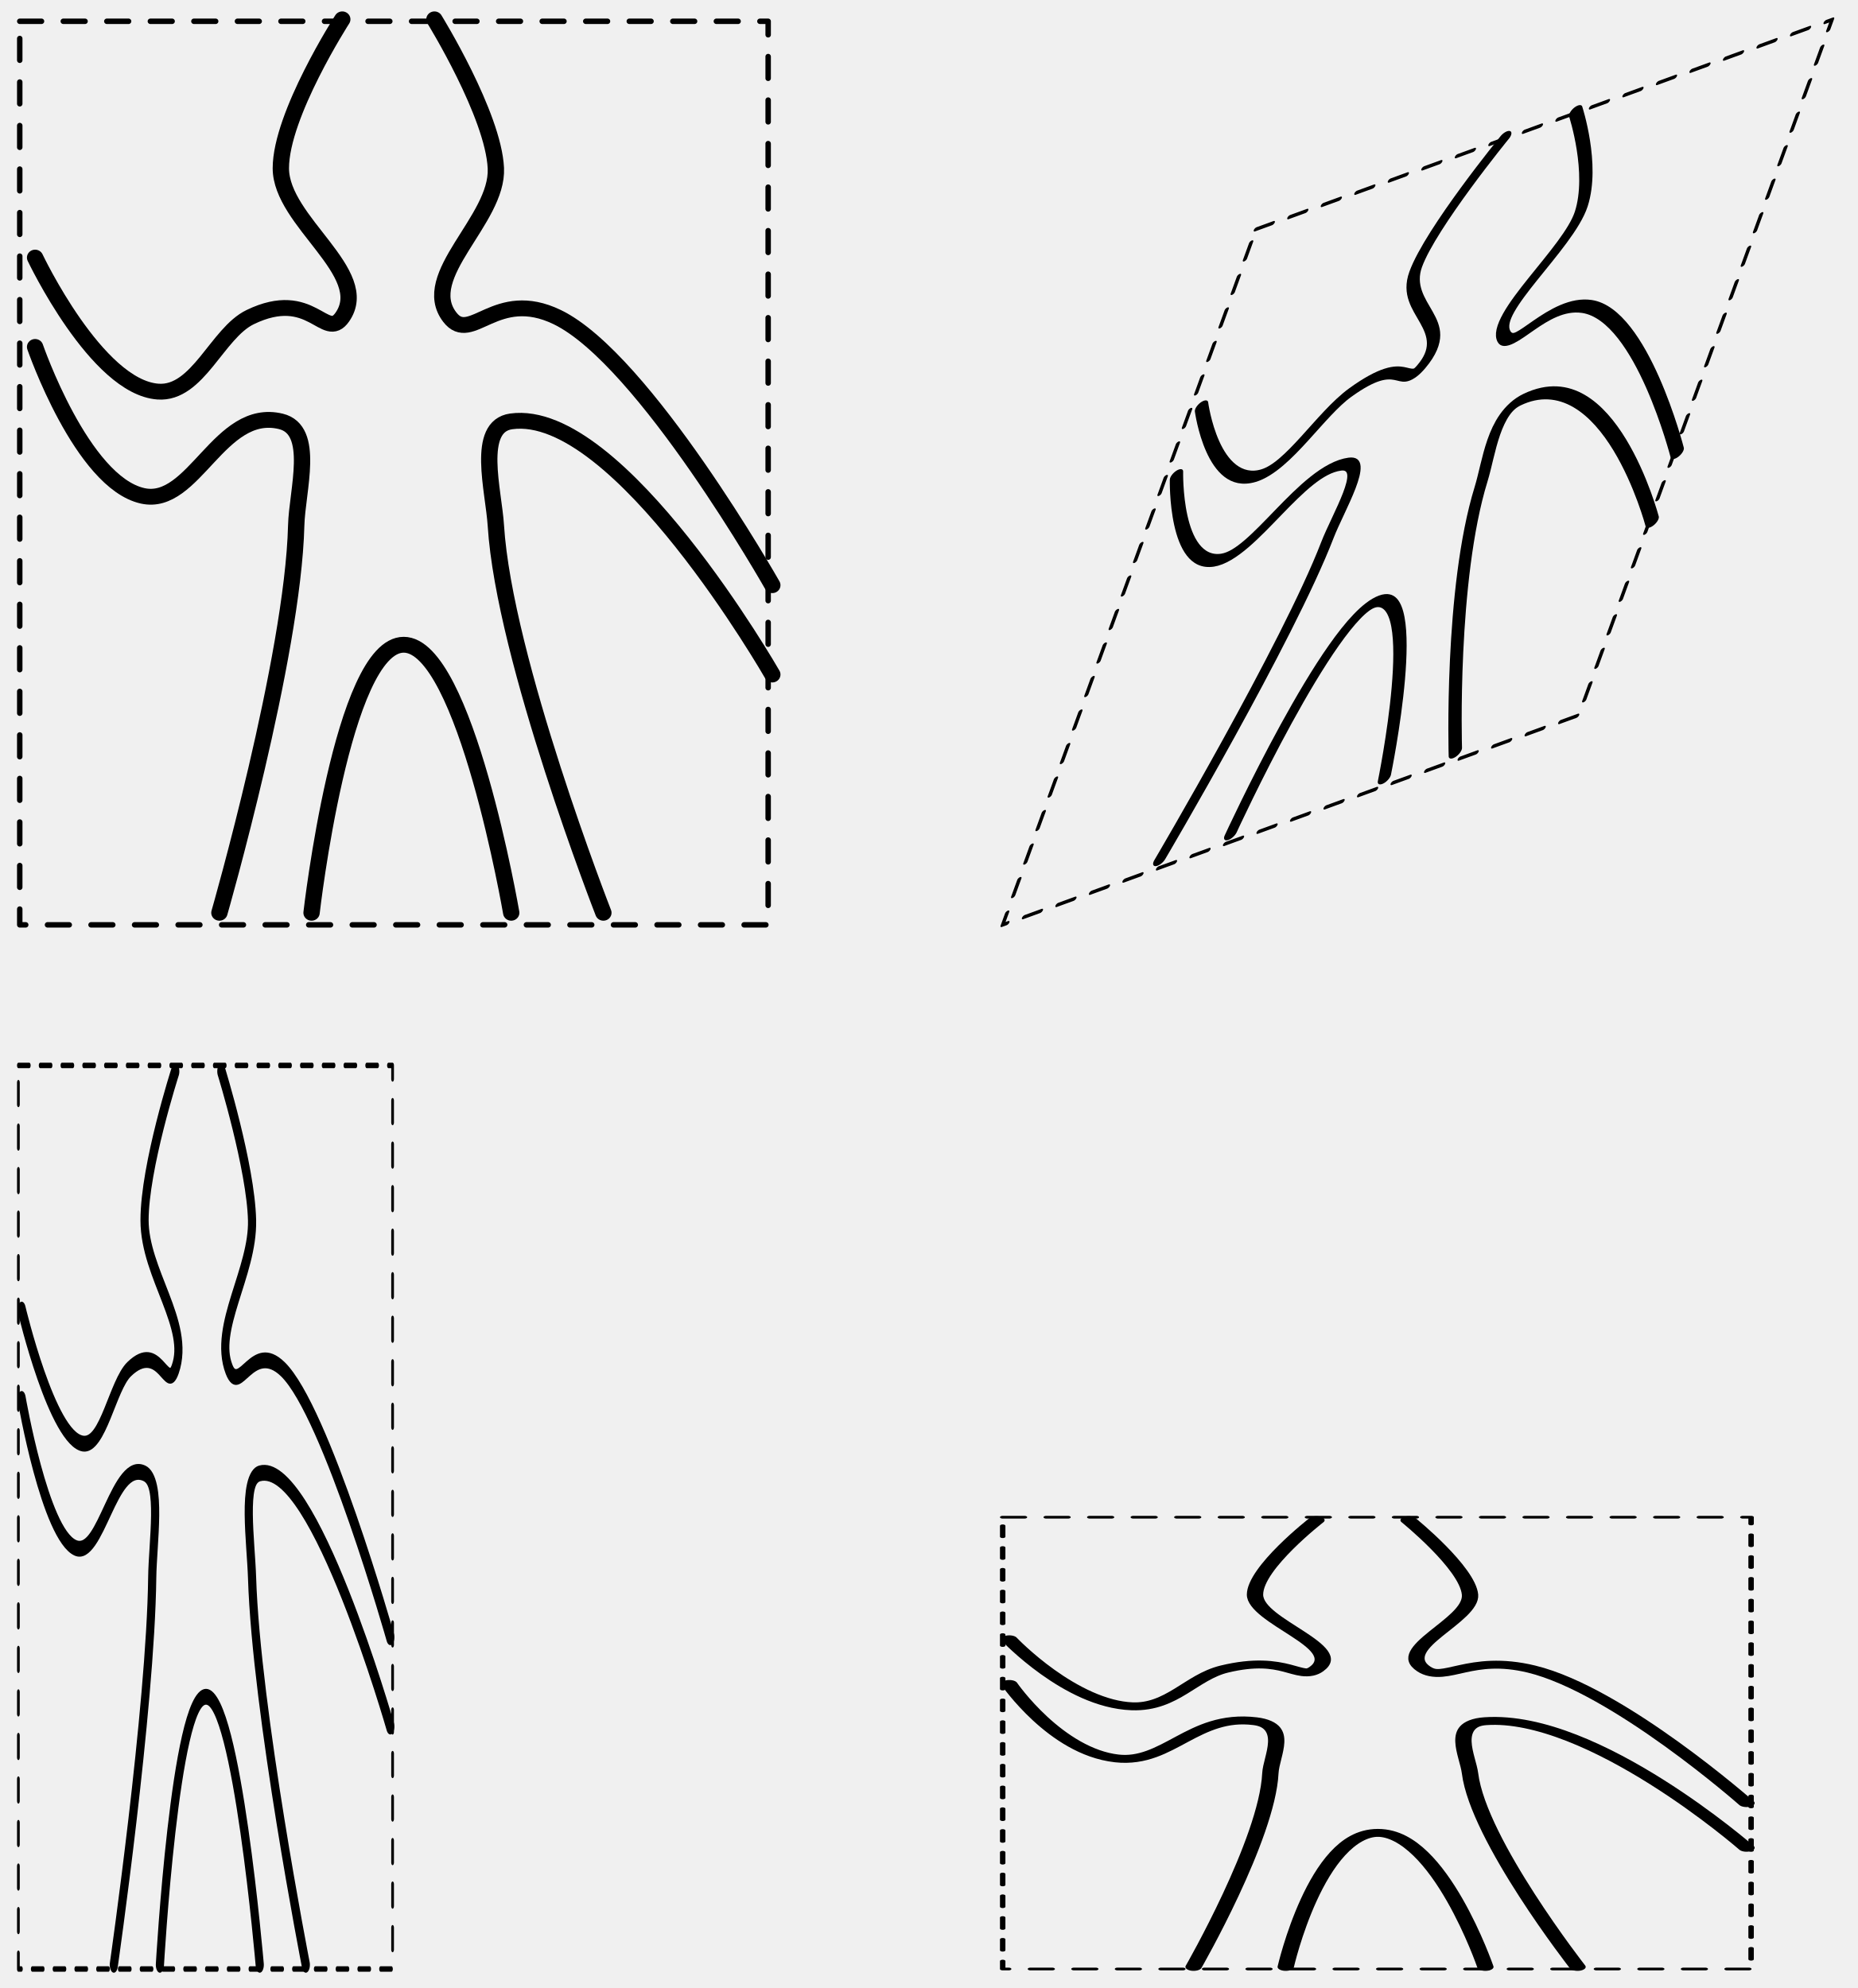
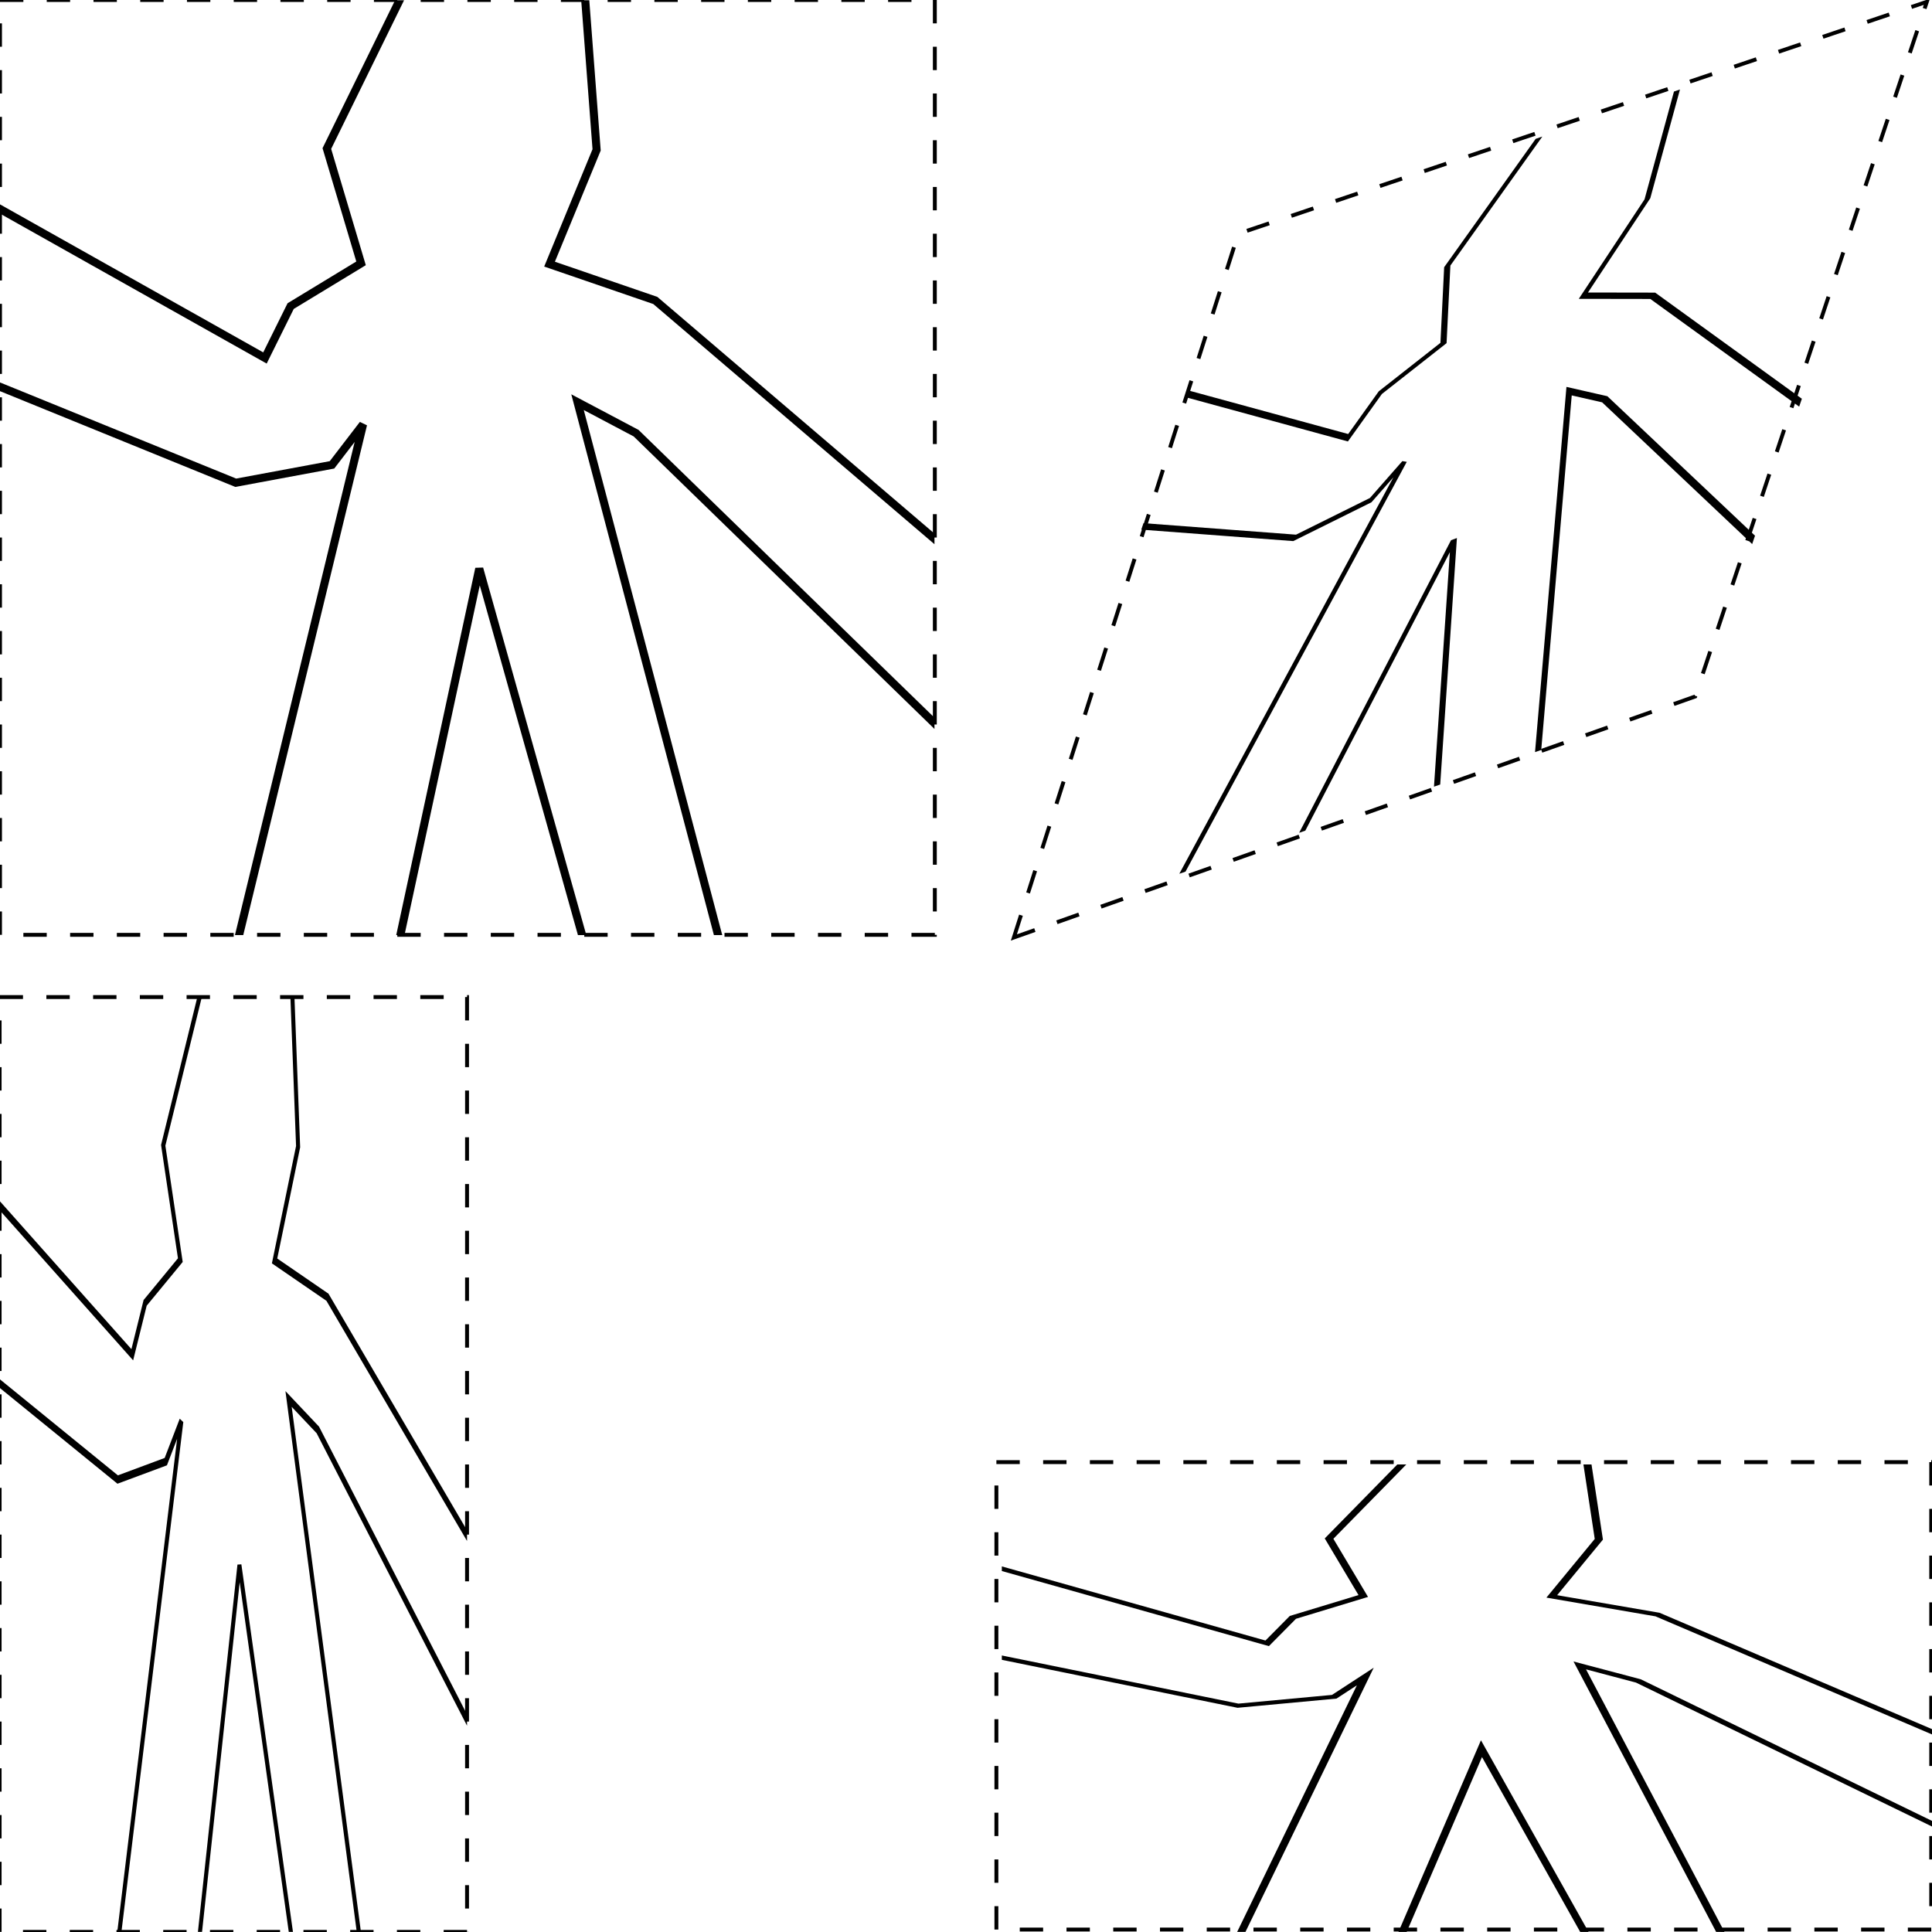
- <svg xmlns="http://www.w3.org/2000/svg" preserveAspectRatio="xMinYMin meet" viewBox="0 0 327 350" id="svg3098" style="display:inline" version="1.1">
-   <defs id="defs3100" />
-   <g transform="translate(-55.96271,-366.2439)" id="layer2" style="display:inline">
-     <g transform="translate(140,-59.99997)" id="g20088-0" />
-     <g transform="matrix(0.5406711,0,0,0.5406711,26.99846,327.7439)" id="g65857">
-       <g transform="matrix(1,0,0,0.9697524,1255,-176.9221)" id="g21974-0">
-         <path d="m -1190,372.362 c 0,0 15.175,45.432 35,50 16.721,3.853 25,-30 45,-25 11.433,2.858 5.283,23.218 5,35 -1.061,44.115 -25,130 -25,130" id="path9780-1" style="fill:none;stroke:#000000;stroke-width:5.315;stroke-linecap:round;stroke-linejoin:round;stroke-miterlimit:4;stroke-opacity:1;stroke-dasharray:none" />
-         <path d="m -1190,342.362 c 0,0 19.987,43.502 40,45 12.981,0.972 19.25,-19.625 30,-25 20,-10 24.394,8.281 30,0 10.064,-14.864 -20,-32.049 -20,-50 0,-17.951 20,-50 20,-50" id="path9782-73" style="fill:none;stroke:#000000;stroke-width:5.315;stroke-linecap:round;stroke-linejoin:round;stroke-miterlimit:4;stroke-opacity:1;stroke-dasharray:none" />
-         <path d="m -1060,262.362 c 0,0 19.201,32.067 20,50 0.774,17.383 -25.387,36.04 -15,50 6.964,9.36 15,-10 35,0 28.284,14.142 70,90 70,90" id="path9784-5" style="fill:none;stroke:#000000;stroke-width:5.315;stroke-linecap:round;stroke-linejoin:round;stroke-miterlimit:4;stroke-opacity:1;stroke-dasharray:none" />
-         <path d="m -950,482.362 c 0,0 -50,-90 -85,-85 -11.667,1.667 -5.713,23.236 -5,35 2.716,44.794 35,130 35,130" id="path9786-2" style="fill:none;stroke:#000000;stroke-width:5.315;stroke-linecap:round;stroke-linejoin:round;stroke-miterlimit:4;stroke-opacity:1;stroke-dasharray:none" />
-         <path d="m -1100,562.362 c 0,0 10,-90 30,-90 20,0 35,90 35,90" id="path9788-0" style="fill:none;stroke:#000000;stroke-width:5.315;stroke-linecap:round;stroke-linejoin:round;stroke-miterlimit:4;stroke-opacity:1;stroke-dasharray:none" />
+ <svg xmlns="http://www.w3.org/2000/svg" viewBox="0 0 480 480" height="480" width="480" xml:space="preserve" id="svg2" version="1.1">
+   <defs id="defs6">
+     <clipPath id="clipPath20" clipPathUnits="userSpaceOnUse">
+       <path id="path18" d="M 0,0 H 360 V 360 H 0 Z" />
+     </clipPath>
+     <clipPath id="clipPath30" clipPathUnits="userSpaceOnUse">
+       <path id="path28" d="M 231.132,315.312 361.081,359.757 316.836,230.395 186.887,185.947 Z" />
+     </clipPath>
+     <clipPath id="clipPath36" clipPathUnits="userSpaceOnUse">
+       <path id="path34" d="M -88.716,-50.004 482.993,145.53 629.589,574.151 57.88,378.614 Z" />
+     </clipPath>
+     <clipPath id="clipPath42" clipPathUnits="userSpaceOnUse">
+       <path id="path40" d="M 186.887,185.949 H 360 V 359.757 H 186.887 Z" />
+     </clipPath>
+     <clipPath id="clipPath56" clipPathUnits="userSpaceOnUse">
+       <path id="path54" d="M 0,185.756 H 174.124 V 359.952 H 0 Z" />
+     </clipPath>
+     <clipPath id="clipPath70" clipPathUnits="userSpaceOnUse">
+       <path id="path68" d="M 0,0.019 H 87.024 V 174.215 l -87.024,0 z" />
+     </clipPath>
+     <clipPath id="clipPath84" clipPathUnits="userSpaceOnUse">
+       <path id="path82" d="M 186.677,0.022 H 360 V 87.118 H 186.677 Z" />
+     </clipPath>
+     <clipPath id="clipPath98" clipPathUnits="userSpaceOnUse">
+       <path id="path96" d="M 0,0 H 360 V 360 H 0 Z" />
+     </clipPath>
+   </defs>
+   <g transform="matrix(1.333333,0,0,-1.333333,0,480)" id="g10">
+     <g id="g12" />
+     <g id="g14">
+       <g clip-path="url(#clipPath20)" id="g16">
+         <path id="path22" style="fill:#ffffff;fill-opacity:1;fill-rule:nonzero;stroke:none" d="M 0,0 H 360 V 360 H 0 Z" />
      </g>
-       <rect width="243.647" height="294.223" x="60" y="78.139" id="rect65782" style="fill:none;stroke:#000000;stroke-width:1.772;stroke-linecap:round;stroke-linejoin:round;stroke-miterlimit:4;stroke-opacity:1;stroke-dasharray:7.087, 7.087;stroke-dashoffset:0" />
    </g>
-     <g transform="matrix(0.2703358,0,0,0.5406711,42.9791,316.9305)" id="g65839">
-       <g transform="matrix(1,0,0,0.9697524,1252.143,185.6403)" id="g21974-0-3">
-         <path d="m -1190,372.362 c 0,0 15.175,45.432 35,50 16.721,3.853 25,-30 45,-25 11.433,2.858 5.283,23.218 5,35 -1.061,44.115 -25,130 -25,130" id="path9780-1-1" style="fill:none;stroke:#000000;stroke-width:5.315;stroke-linecap:round;stroke-linejoin:round;stroke-miterlimit:4;stroke-opacity:1;stroke-dasharray:none" />
-         <path d="m -1190,342.362 c 0,0 19.987,43.502 40,45 12.981,0.972 19.25,-19.625 30,-25 20,-10 24.394,8.281 30,0 10.064,-14.864 -20,-32.049 -20,-50 0,-17.951 20,-50 20,-50" id="path9782-73-1" style="fill:none;stroke:#000000;stroke-width:5.315;stroke-linecap:round;stroke-linejoin:round;stroke-miterlimit:4;stroke-opacity:1;stroke-dasharray:none" />
-         <path d="m -1060,262.362 c 0,0 19.201,32.067 20,50 0.774,17.383 -25.387,36.04 -15,50 6.964,9.36 15,-10 35,0 28.284,14.142 70,90 70,90" id="path9784-5-3" style="fill:none;stroke:#000000;stroke-width:5.315;stroke-linecap:round;stroke-linejoin:round;stroke-miterlimit:4;stroke-opacity:1;stroke-dasharray:none" />
-         <path d="m -950,482.362 c 0,0 -50,-90 -85,-85 -11.667,1.667 -5.713,23.236 -5,35 2.716,44.794 35,130 35,130" id="path9786-2-5" style="fill:none;stroke:#000000;stroke-width:5.315;stroke-linecap:round;stroke-linejoin:round;stroke-miterlimit:4;stroke-opacity:1;stroke-dasharray:none" />
-         <path d="m -1100,562.362 c 0,0 10,-90 30,-90 20,0 35,90 35,90" id="path9788-0-9" style="fill:none;stroke:#000000;stroke-width:5.315;stroke-linecap:round;stroke-linejoin:round;stroke-miterlimit:4;stroke-opacity:1;stroke-dasharray:none" />
+     <g id="g24">
+       <g clip-path="url(#clipPath30)" id="g26">
+         <g clip-path="url(#clipPath36)" id="g32">
+           <g clip-path="url(#clipPath42)" id="g38">
+             <path id="path44" style="fill:#ffffff;fill-opacity:1;fill-rule:nonzero;stroke:none" d="M -88.893,-50.527 483.028,145.082 629.982,574.745 58.061,379.135 Z" />
+             <g transform="matrix(0.6977381,0.2386404,-0.2388407,-0.6983239,186.8875,359.7569)" id="g46">
+               <path id="path48" style="fill:none;stroke:#000000;stroke-width:1.6;stroke-linecap:butt;stroke-linejoin:miter;stroke-miterlimit:4;stroke-dasharray:none;stroke-opacity:1" d="m 95.187,137.025 54.322,30.524 5.101,-10.292 13.97,-8.472 -6.788,-22.765 15.075,-30.712 36.092,-0.162 2.371,31.138 -9.342,22.656 20.99,7.204 57.516,49.085 -0.285,36.539 -61.045,-59.314 -11.621,-6.139 28.299,107.213 -27.068,-0.406 -20.736,-73.801 -16.175,75.078 -31.911,-0.667 25.032,-103.02 -6.169,8.029 -19.1,3.547 -48.079,-19.551 z" />
+             </g>
+           </g>
+         </g>
      </g>
-       <rect width="243.647" height="294.223" x="60" y="438.139" id="rect65782-8" style="fill:none;stroke:#000000;stroke-width:1.772;stroke-linecap:round;stroke-linejoin:round;stroke-miterlimit:4;stroke-opacity:1;stroke-dasharray:7.087, 7.087;stroke-dashoffset:0" />
    </g>
-     <g transform="matrix(0.5406711,0,0,0.2703352,37.81188,514.9143)" id="g65848">
-       <g transform="matrix(1,0,0,0.9697524,1552.143,185.6403)" id="g21974-0-6">
-         <path d="m -1190,372.362 c 0,0 15.175,45.432 35,50 16.721,3.853 25,-30 45,-25 11.433,2.858 5.283,23.218 5,35 -1.061,44.115 -25,130 -25,130" id="path9780-1-4" style="fill:none;stroke:#000000;stroke-width:5.315;stroke-linecap:round;stroke-linejoin:round;stroke-miterlimit:4;stroke-opacity:1;stroke-dasharray:none" />
-         <path d="m -1190,342.362 c 0,0 19.987,43.502 40,45 12.981,0.972 19.25,-19.625 30,-25 20,-10 24.394,8.281 30,0 10.064,-14.864 -20,-32.049 -20,-50 0,-17.951 20,-50 20,-50" id="path9782-73-4" style="fill:none;stroke:#000000;stroke-width:5.315;stroke-linecap:round;stroke-linejoin:round;stroke-miterlimit:4;stroke-opacity:1;stroke-dasharray:none" />
-         <path d="m -1060,262.362 c 0,0 19.201,32.067 20,50 0.774,17.383 -25.387,36.04 -15,50 6.964,9.36 15,-10 35,0 28.284,14.142 70,90 70,90" id="path9784-5-6" style="fill:none;stroke:#000000;stroke-width:5.315;stroke-linecap:round;stroke-linejoin:round;stroke-miterlimit:4;stroke-opacity:1;stroke-dasharray:none" />
-         <path d="m -950,482.362 c 0,0 -50,-90 -85,-85 -11.667,1.667 -5.713,23.236 -5,35 2.716,44.794 35,130 35,130" id="path9786-2-6" style="fill:none;stroke:#000000;stroke-width:5.315;stroke-linecap:round;stroke-linejoin:round;stroke-miterlimit:4;stroke-opacity:1;stroke-dasharray:none" />
-         <path d="m -1100,562.362 c 0,0 10,-90 30,-90 20,0 35,90 35,90" id="path9788-0-4" style="fill:none;stroke:#000000;stroke-width:5.315;stroke-linecap:round;stroke-linejoin:round;stroke-miterlimit:4;stroke-opacity:1;stroke-dasharray:none" />
+     <g id="g50">
+       <g clip-path="url(#clipPath56)" id="g52">
+         <path id="path58" style="fill:#ffffff;fill-opacity:1;fill-rule:nonzero;stroke:none" d="m -297.443,-30.768 h 769.637 v 578.197 h -769.637 z" />
+         <g transform="matrix(0.7513152,0,0,-0.7519461,-1.637399,361.3333)" id="g60">
+           <path id="path62" style="fill:none;stroke:#000000;stroke-width:2;stroke-linecap:butt;stroke-linejoin:miter;stroke-miterlimit:4;stroke-dasharray:none;stroke-opacity:1" d="M 0,52.335 67.891,90.482 74.266,77.623 91.723,67.031 83.241,38.58 102.081,0.203 147.187,0 l 2.96,38.911 -11.672,28.317 26.232,9 71.878,61.344 -0.356,45.665 -76.289,-74.125 -14.523,-7.677 35.363,133.99 -33.826,-0.506 -25.914,-92.234 -20.216,93.827 -39.876,-0.831 31.279,-128.75 -7.708,10.035 -23.869,4.435 L 0.563,96.965 Z" />
+         </g>
      </g>
-       <rect width="243.647" height="294.223" x="360" y="438.139" id="rect65782-5" style="fill:none;stroke:#000000;stroke-width:1.772;stroke-linecap:round;stroke-linejoin:round;stroke-miterlimit:4;stroke-opacity:1;stroke-dasharray:7.087, 7.087;stroke-dashoffset:0" />
    </g>
-     <g transform="matrix(0.4162146,-0.1514891,-0.1514891,0.4162146,263.8894,383.1762)" id="g65857-2">
-       <g transform="matrix(1,0,0,0.9697524,1255,-176.9221)" id="g21974-0-1">
-         <path d="m -1190,372.362 c 0,0 15.175,45.432 35,50 16.721,3.853 25,-30 45,-25 11.433,2.858 5.283,23.218 5,35 -1.061,44.115 -25,130 -25,130" id="path9780-1-8" style="fill:none;stroke:#000000;stroke-width:5.315;stroke-linecap:round;stroke-linejoin:round;stroke-miterlimit:4;stroke-opacity:1;stroke-dasharray:none" />
-         <path d="m -1190,342.362 c 0,0 19.987,43.502 40,45 12.981,0.972 19.25,-19.625 30,-25 20,-10 24.394,8.281 30,0 10.064,-14.864 -20,-32.049 -20,-50 0,-17.951 20,-50 20,-50" id="path9782-73-8" style="fill:none;stroke:#000000;stroke-width:5.315;stroke-linecap:round;stroke-linejoin:round;stroke-miterlimit:4;stroke-opacity:1;stroke-dasharray:none" />
-         <path d="m -1060,262.362 c 0,0 19.201,32.067 20,50 0.774,17.383 -25.387,36.04 -15,50 6.964,9.36 15,-10 35,0 28.284,14.142 70,90 70,90" id="path9784-5-7" style="fill:none;stroke:#000000;stroke-width:5.315;stroke-linecap:round;stroke-linejoin:round;stroke-miterlimit:4;stroke-opacity:1;stroke-dasharray:none" />
-         <path d="m -950,482.362 c 0,0 -50,-90 -85,-85 -11.667,1.667 -5.713,23.236 -5,35 2.716,44.794 35,130 35,130" id="path9786-2-2" style="fill:none;stroke:#000000;stroke-width:5.315;stroke-linecap:round;stroke-linejoin:round;stroke-miterlimit:4;stroke-opacity:1;stroke-dasharray:none" />
-         <path d="m -1100,562.362 c 0,0 10,-90 30,-90 20,0 35,90 35,90" id="path9788-0-94" style="fill:none;stroke:#000000;stroke-width:5.315;stroke-linecap:round;stroke-linejoin:round;stroke-miterlimit:4;stroke-opacity:1;stroke-dasharray:none" />
+     <g id="g64">
+       <g clip-path="url(#clipPath70)" id="g66">
+         <path id="path72" style="fill:#ffffff;fill-opacity:1;fill-rule:nonzero;stroke:none" d="M -148.755,-216.505 H 236.057 V 361.693 H -148.755 Z" />
+         <g transform="matrix(0.3756514,0,0,-0.7519461,-0.8549579,175.5964)" id="g74">
+           <path id="path76" style="fill:none;stroke:#000000;stroke-width:2;stroke-linecap:butt;stroke-linejoin:miter;stroke-miterlimit:4;stroke-dasharray:none;stroke-opacity:1" d="M 0,52.335 67.891,90.482 74.266,77.623 91.723,67.031 83.241,38.58 102.081,0.203 147.187,0 l 2.96,38.911 -11.672,28.317 26.232,9 71.878,61.344 -0.356,45.665 -76.289,-74.125 -14.523,-7.677 35.363,133.99 -33.826,-0.506 -25.914,-92.234 -20.216,93.827 -39.876,-0.831 31.279,-128.75 -7.708,10.035 -23.869,4.435 L 0.563,96.965 Z" />
+         </g>
      </g>
-       <rect width="243.647" height="294.223" x="60" y="78.139" id="rect65782-52" style="fill:none;stroke:#000000;stroke-width:1.772;stroke-linecap:round;stroke-linejoin:round;stroke-miterlimit:4;stroke-opacity:1;stroke-dasharray:7.087, 7.087;stroke-dashoffset:0" />
+     </g>
+     <g id="g78">
+       <g clip-path="url(#clipPath84)" id="g80">
+         <path id="path86" style="fill:#ffffff;fill-opacity:1;fill-rule:nonzero;stroke:none" d="M -110.693,-108.238 H 658.944 V 180.856 H -110.693 Z" />
+         <g transform="matrix(0.7513152,0,0,-0.3759669,185.1123,87.80905)" id="g88">
+           <path id="path90" style="fill:none;stroke:#000000;stroke-width:2;stroke-linecap:butt;stroke-linejoin:miter;stroke-miterlimit:4;stroke-dasharray:none;stroke-opacity:1" d="M 0,52.335 67.891,90.482 74.266,77.623 91.723,67.031 83.241,38.58 102.081,0.203 147.187,0 l 2.96,38.911 -11.672,28.317 26.232,9 71.878,61.344 -0.356,45.665 -76.289,-74.125 -14.523,-7.677 35.363,133.99 -33.826,-0.506 -25.914,-92.234 -20.216,93.827 -39.876,-0.831 31.279,-128.75 -7.708,10.035 -23.869,4.435 L 0.563,96.965 Z" />
+         </g>
+       </g>
+     </g>
+     <g id="g92">
+       <g clip-path="url(#clipPath98)" id="g94">
+         <g transform="matrix(0.1451613,0,0,-0.1451613,0,360)" id="g100">
+           <path id="path102" style="fill:none;stroke:#000000;stroke-width:5;stroke-linecap:butt;stroke-linejoin:miter;stroke-miterlimit:4;stroke-dasharray:30, 30;stroke-dashoffset:0;stroke-opacity:1" d="M 0,0 H 1200 V 1200 H 0 Z" />
+         </g>
+         <g transform="matrix(0.1451613,0,0,-0.1451613,-0.07027457,174.213)" id="g104">
+           <path id="path106" style="fill:none;stroke:#000000;stroke-width:5;stroke-linecap:butt;stroke-linejoin:miter;stroke-miterlimit:4;stroke-dasharray:30, 30;stroke-dashoffset:0;stroke-opacity:1" d="M 0,0 H 600 V 1200 H 0 Z" />
+         </g>
+         <g transform="matrix(0.1451613,0,0,-0.1451613,185.6633,87.55393)" id="g108">
+           <path id="path110" style="fill:none;stroke:#000000;stroke-width:5;stroke-linecap:butt;stroke-linejoin:miter;stroke-miterlimit:4;stroke-dasharray:30, 30;stroke-dashoffset:0;stroke-opacity:1" d="M 0,0 H 1200 V 600 H 0 Z" />
+         </g>
+         <g transform="matrix(0.1451613,0,0,-0.1451613,188.9196,359.6661)" id="g112">
+           <path id="path114" style="fill:none;stroke:#000000;stroke-width:5;stroke-linecap:butt;stroke-linejoin:miter;stroke-miterlimit:4;stroke-dasharray:30, 30;stroke-dashoffset:0;stroke-opacity:1" d="M 0,1201.09 288.031,297.741 1171.951,0 874.6,891.738 Z" />
+         </g>
+       </g>
    </g>
  </g>
</svg>
